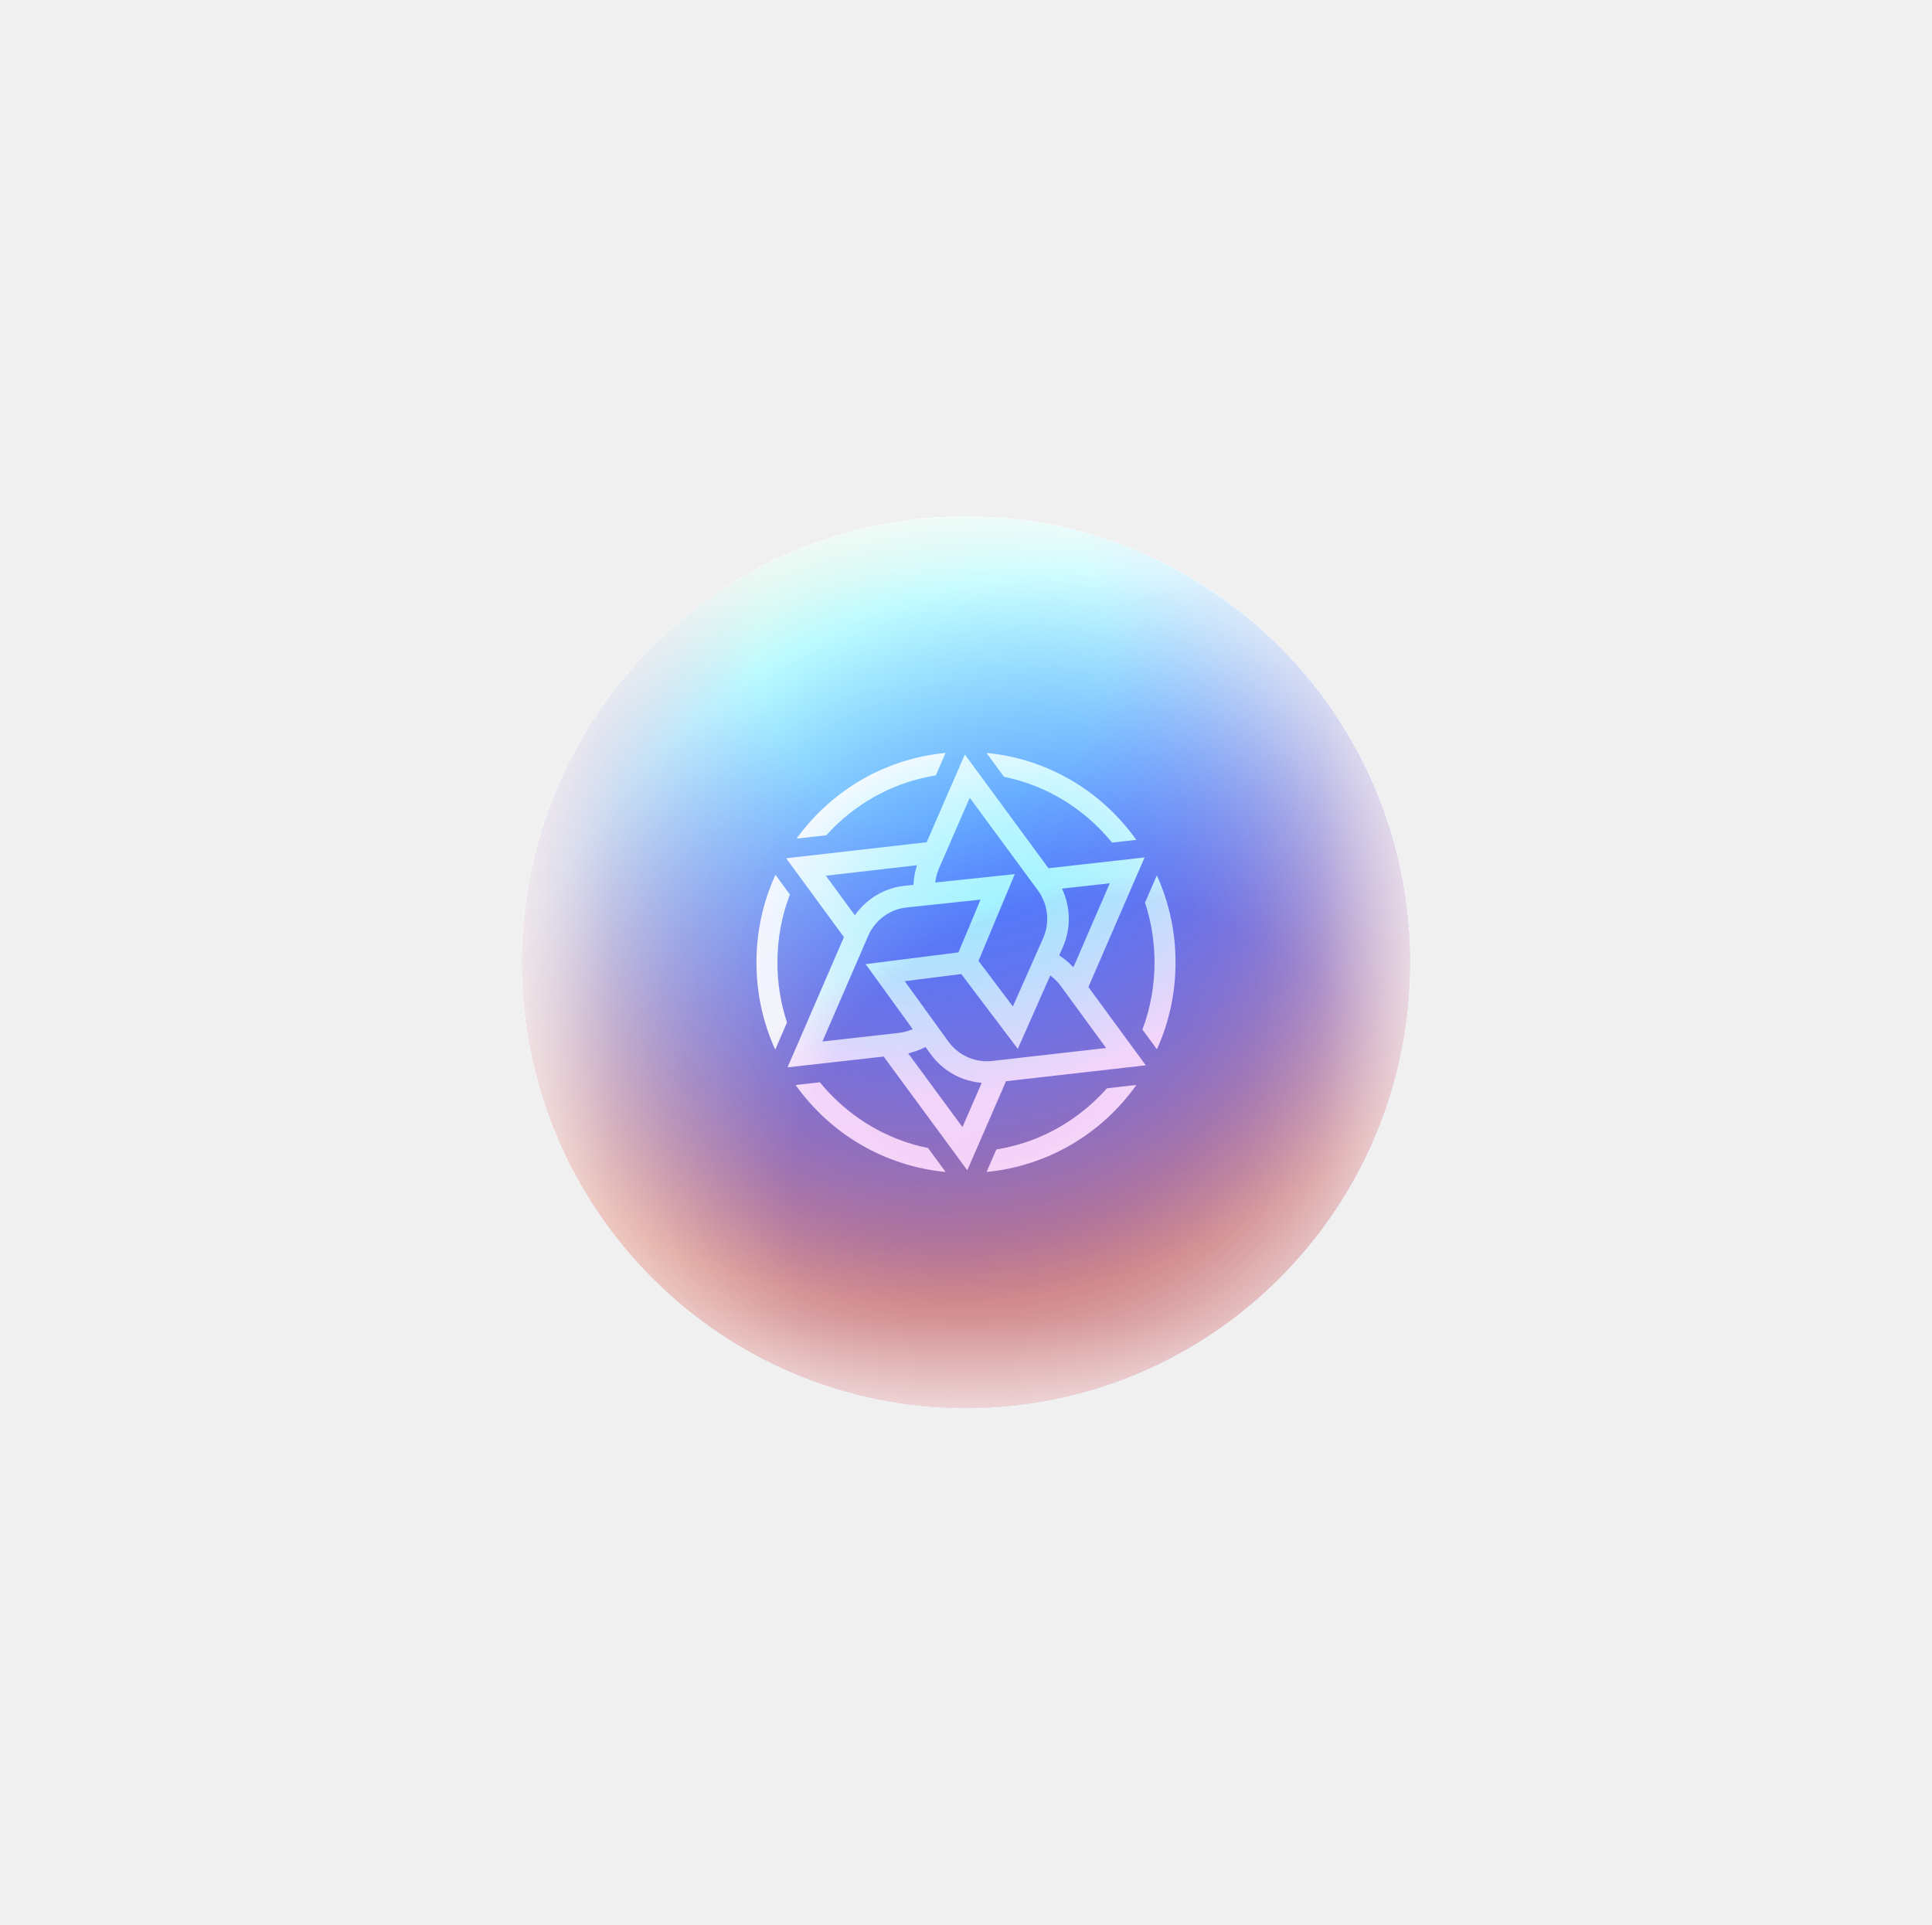
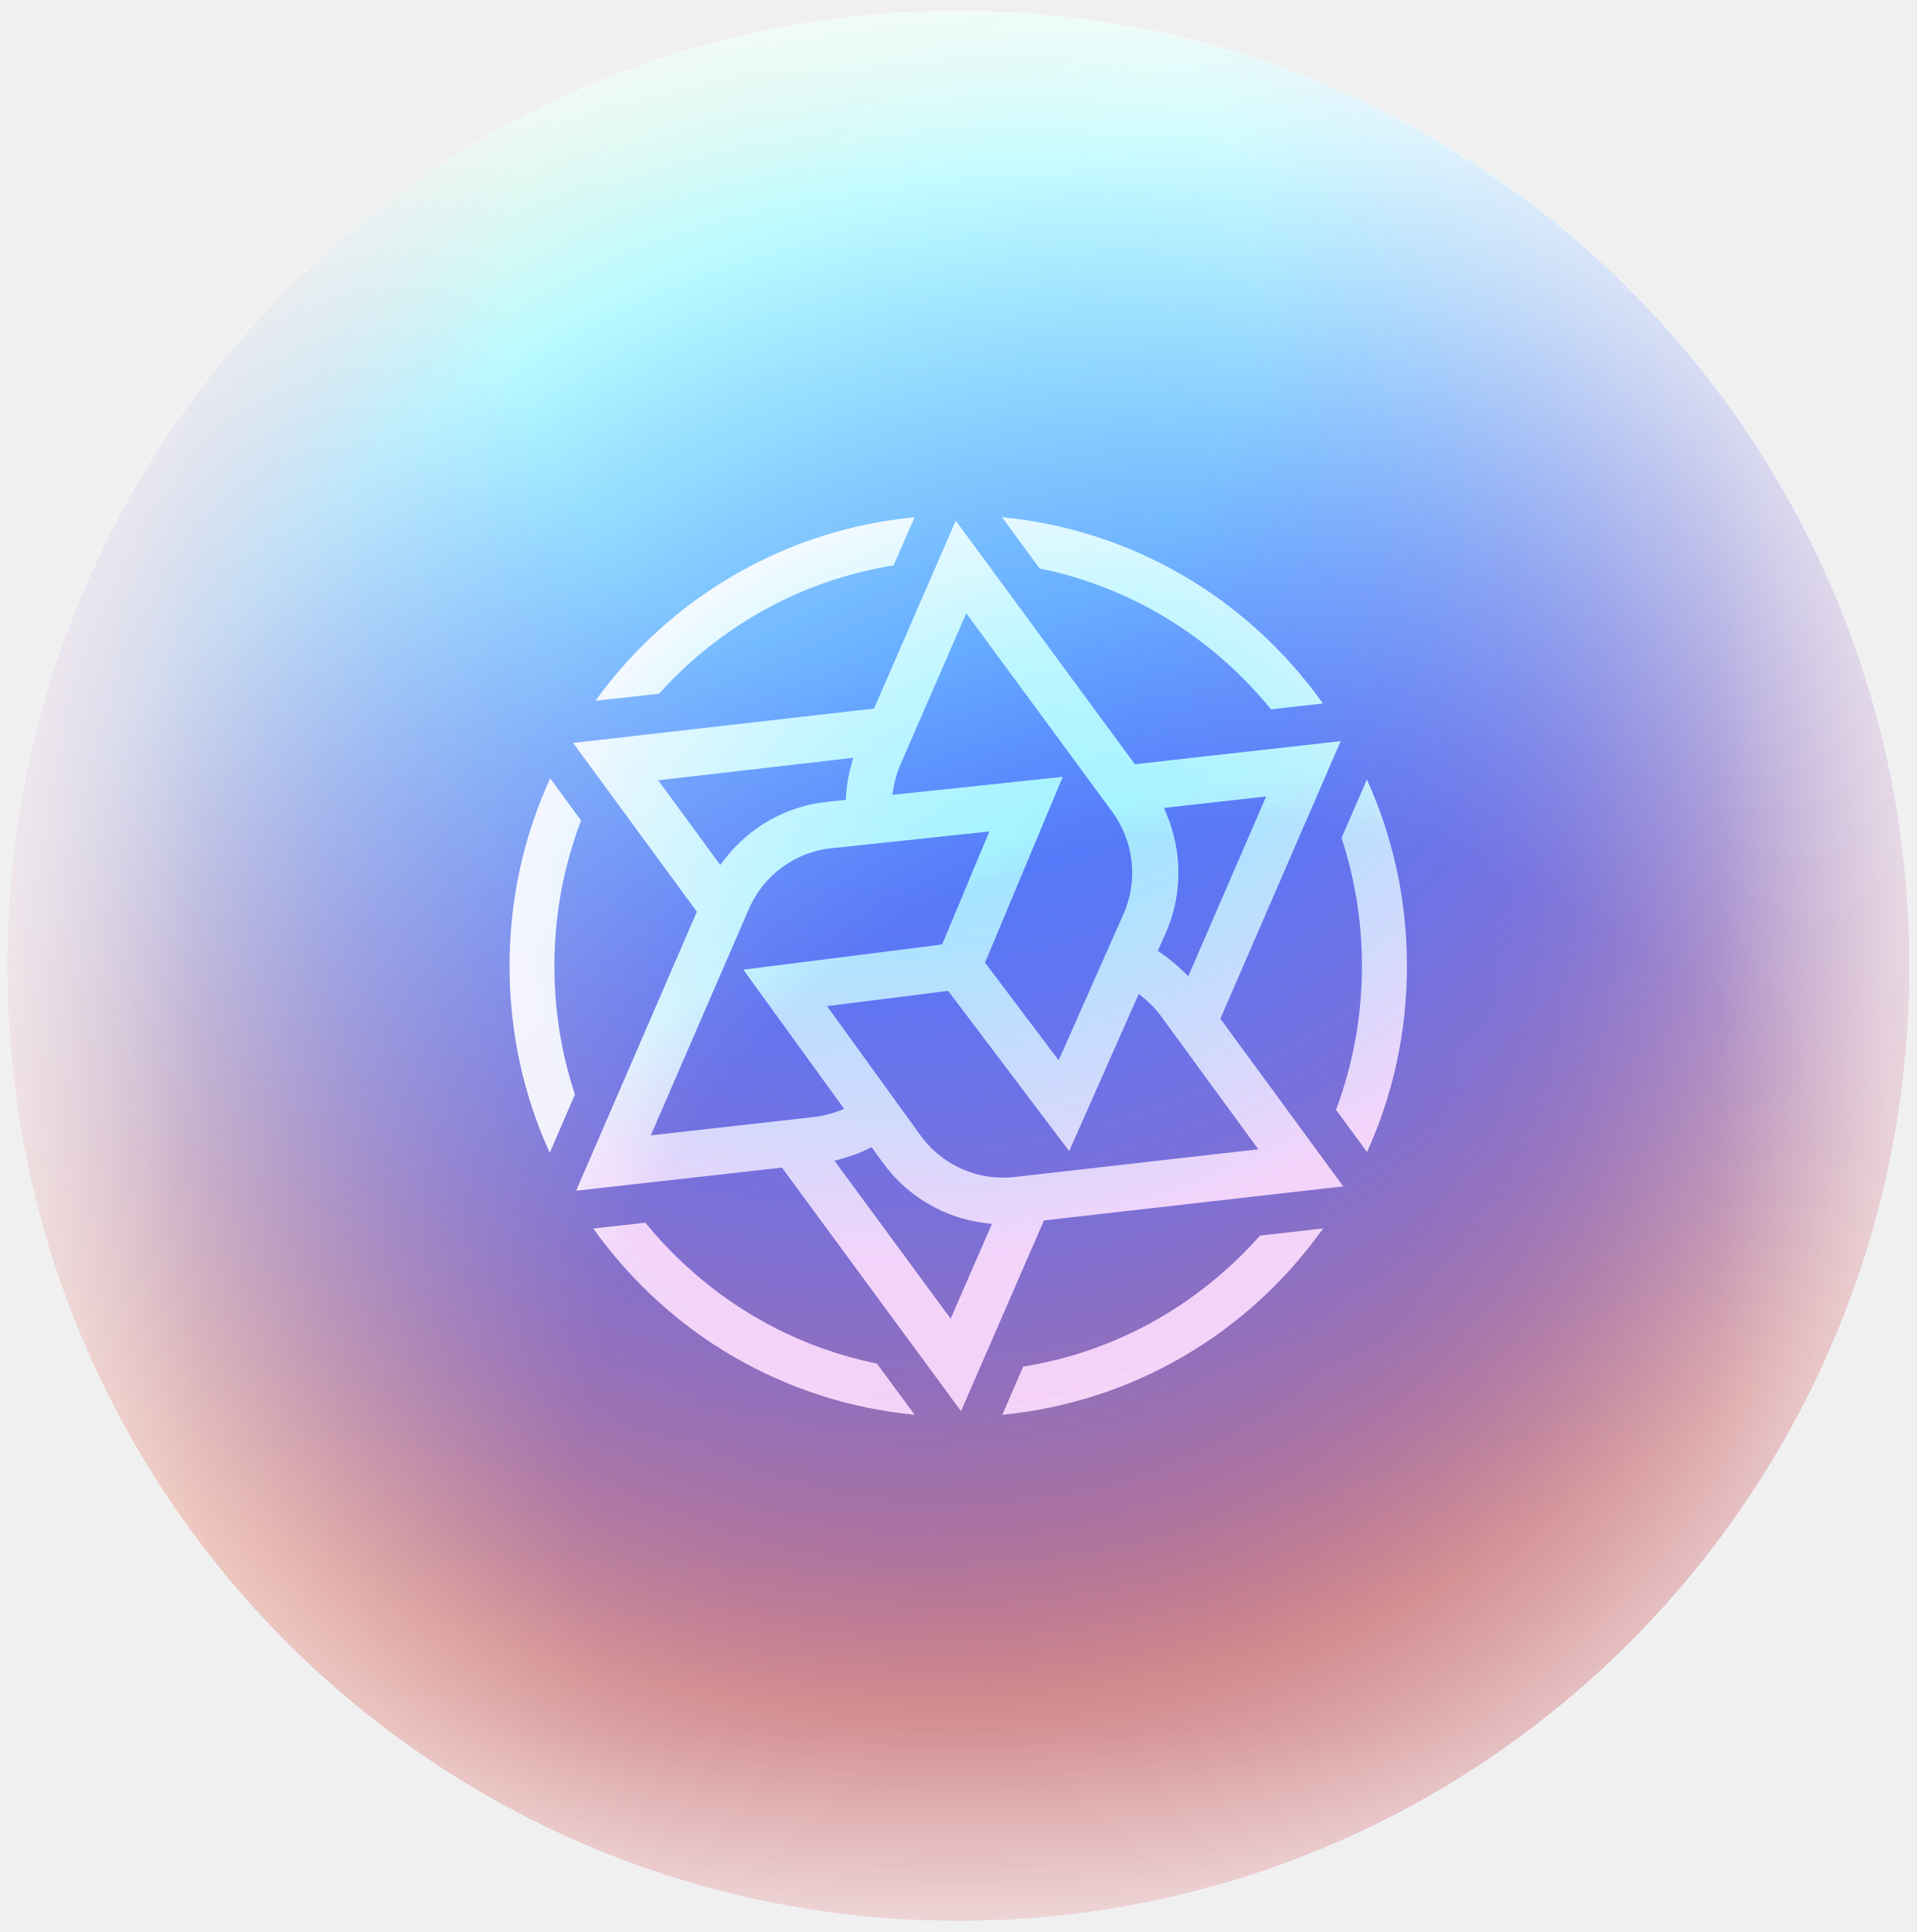
- <svg xmlns="http://www.w3.org/2000/svg" width="272" height="271" viewBox="0 0 272 271" fill="none">
-   <g filter="url(#filter0_i-618071)">
-     <path d="M135.997 198.269C170.536 198.269 198.536 170.167 198.536 135.5C198.536 100.834 170.536 72.731 135.997 72.731C101.458 72.731 73.459 100.834 73.459 135.5C73.459 170.167 101.458 198.269 135.997 198.269Z" fill="url(#paint0_radial-671473)" />
-     <path d="M135.997 198.269C170.536 198.269 198.536 170.167 198.536 135.5C198.536 100.834 170.536 72.731 135.997 72.731C101.458 72.731 73.459 100.834 73.459 135.5C73.459 170.167 101.458 198.269 135.997 198.269Z" fill="url(#paint1_radial-416261)" />
+ <svg xmlns="http://www.w3.org/2000/svg" width="126" height="127" viewBox="0 0 126 127" fill="none">
+   <g filter="url(#filter0_i-695264)">
+     <path d="M62.999 126.269C97.538 126.269 125.538 98.167 125.538 63.5C125.538 28.834 97.538 0.731 62.999 0.731C28.46 0.731 0.461 28.834 0.461 63.5C0.461 98.167 28.46 126.269 62.999 126.269Z" fill="url(#paint0_radial-491732)" />
+     <path d="M62.999 126.269C97.538 126.269 125.538 98.167 125.538 63.5C125.538 28.834 97.538 0.731 62.999 0.731C28.46 0.731 0.461 28.834 0.461 63.5C0.461 98.167 28.46 126.269 62.999 126.269Z" fill="url(#paint1_radial-045921)" />
  </g>
  <g style="mix-blend-mode:overlay" opacity="0.9">
-     <path d="M124.406 148.753L110.875 150.272L118.814 131.934L110.678 120.836L130.461 118.577L135.836 106.227L147.611 122.237L161.142 120.718L153.233 138.967L161.31 149.986L141.635 152.225L136.181 164.763L124.406 148.753ZM130.027 147.54C129.505 147.796 128.952 148.003 128.38 148.161L127.867 148.309L135.501 158.687L138.213 152.452L137.72 152.393C135.057 152.058 132.631 150.617 131.063 148.457L130.303 147.411L130.027 147.54ZM127.374 138.139L133.528 146.652C134.781 148.378 136.803 149.414 138.933 149.414C139.179 149.414 139.426 149.404 139.672 149.374L155.728 147.549L149.337 138.81C149.022 138.375 148.657 137.991 148.243 137.646L147.868 137.33L143.292 147.668L135.333 137.133L127.374 138.139ZM127.65 127.761C125.264 128.008 123.193 129.537 122.236 131.747L115.786 146.632L126.497 145.429C127.029 145.369 127.552 145.241 128.045 145.064L128.499 144.896L121.871 135.742L134.939 134.084L138.045 126.656L127.65 127.761ZM137.759 135.278L142.601 141.7L145.56 135.022L146.862 132.082C147.838 129.882 147.552 127.317 146.132 125.374L136.526 112.313L132.207 122.237C131.99 122.73 131.842 123.243 131.743 123.766L131.664 124.249L142.868 123.066L137.759 135.278ZM149.525 125.108L149.712 125.561C150.748 128.047 150.728 130.878 149.643 133.325L149.12 134.509L149.377 134.686C149.86 135.012 150.314 135.387 150.738 135.801L151.122 136.176L156.241 124.358L149.525 125.108ZM116.27 123.293L120.352 128.856L120.648 128.471C122.276 126.36 124.702 124.999 127.325 124.713L128.607 124.575L128.627 124.259C128.666 123.618 128.775 122.977 128.952 122.346L129.1 121.813L116.27 123.293Z" fill="white" />
-     <path d="M133.134 165C124.633 164.181 117.01 159.762 112.01 152.758L115.432 152.373C115.994 153.064 116.596 153.734 117.217 154.356C120.925 158.085 125.57 160.6 130.659 161.636L133.134 165Z" fill="white" />
-     <path d="M140.269 161.834C145.782 160.946 150.782 158.361 154.767 154.366C155.122 154.011 155.487 153.627 155.842 153.222L159.994 152.749C155.013 159.743 147.39 164.172 138.898 165L140.269 161.834Z" fill="white" />
-     <path d="M160.836 144.954C161.97 141.946 162.542 138.759 162.542 135.494C162.542 132.614 162.088 129.783 161.201 127.08L162.868 123.242C164.613 127.1 165.501 131.213 165.501 135.494C165.501 139.766 164.623 143.879 162.877 147.726L160.836 144.954Z" fill="white" />
-     <path d="M109.143 147.776C107.388 143.919 106.5 139.786 106.5 135.505C106.5 131.194 107.397 127.041 109.173 123.164L111.204 125.936C110.041 128.984 109.449 132.2 109.449 135.505C109.449 138.395 109.902 141.236 110.8 143.949L109.143 147.776Z" fill="white" />
-     <path d="M112.145 118.064C117.135 111.179 124.709 106.809 133.131 106L131.75 109.167C126.238 110.054 121.218 112.639 117.233 116.644C116.938 116.95 116.632 117.265 116.326 117.601L112.145 118.064Z" fill="white" />
-     <path d="M156.562 118.627C155.99 117.926 155.388 117.265 154.767 116.634C151.068 112.915 146.423 110.4 141.344 109.364L138.879 106C147.36 106.819 154.984 111.238 159.974 118.242L156.562 118.627Z" fill="white" />
+     <path d="M51.408 76.753L37.877 78.272L45.816 59.934L37.68 48.836L57.463 46.577L62.838 34.227L74.613 50.237L88.144 48.718L80.235 66.967L88.312 77.986L68.637 80.225L63.183 92.763L51.408 76.753ZM57.029 75.54C56.507 75.796 55.954 76.003 55.382 76.161L54.869 76.309L62.503 86.686L65.215 80.452L64.722 80.393C62.059 80.058 59.633 78.617 58.065 76.457L57.305 75.411L57.029 75.54ZM54.376 66.139L60.53 74.652C61.783 76.378 63.804 77.414 65.935 77.414C66.181 77.414 66.428 77.404 66.674 77.374L82.73 75.549L76.339 66.809C76.024 66.376 75.659 65.991 75.245 65.645L74.87 65.33L70.294 75.668L62.335 65.132L54.376 66.139ZM54.652 55.761C52.266 56.008 50.195 57.537 49.238 59.746L42.788 74.632L53.498 73.429C54.031 73.369 54.554 73.241 55.047 73.064L55.501 72.896L48.873 63.742L61.941 62.084L65.047 54.656L54.652 55.761ZM64.761 63.278L69.603 69.7L72.562 63.022L73.864 60.082C74.84 57.882 74.554 55.317 73.134 53.374L63.528 40.313L59.209 50.237C58.992 50.73 58.844 51.243 58.745 51.766L58.666 52.249L69.87 51.066L64.761 63.278ZM76.527 53.108L76.714 53.562C77.749 56.047 77.73 58.878 76.645 61.325L76.122 62.509L76.379 62.686C76.862 63.012 77.316 63.386 77.74 63.801L78.124 64.176L83.243 52.358L76.527 53.108ZM43.272 51.293L47.354 56.856L47.65 56.471C49.278 54.361 51.704 52.999 54.327 52.713L55.609 52.575L55.629 52.259C55.668 51.618 55.777 50.977 55.954 50.346L56.102 49.813L43.272 51.293Z" fill="white" />
+     <path d="M60.133 93C51.631 92.181 44.008 87.762 39.008 80.758L42.43 80.373C42.992 81.064 43.594 81.734 44.215 82.356C47.923 86.085 52.568 88.6 57.657 89.636L60.133 93Z" fill="white" />
+     <path d="M67.269 89.834C72.782 88.946 77.782 86.362 81.767 82.366C82.122 82.011 82.487 81.626 82.842 81.222L86.993 80.749C82.013 87.743 74.39 92.172 65.898 93L67.269 89.834Z" fill="white" />
+     <path d="M87.836 72.954C88.97 69.946 89.542 66.759 89.542 63.494C89.542 60.614 89.088 57.783 88.201 55.08L89.868 51.242C91.613 55.099 92.501 59.213 92.501 63.494C92.501 67.766 91.623 71.879 89.877 75.726L87.836 72.954Z" fill="white" />
+     <path d="M36.143 75.776C34.388 71.919 33.5 67.786 33.5 63.505C33.5 59.194 34.398 55.041 36.173 51.164L38.204 53.936C37.041 56.984 36.449 60.2 36.449 63.505C36.449 66.395 36.902 69.236 37.8 71.949L36.143 75.776Z" fill="white" />
+     <path d="M39.145 46.064C44.135 39.179 51.709 34.809 60.131 34L58.75 37.166C53.237 38.054 48.218 40.639 44.233 44.644C43.938 44.95 43.632 45.265 43.326 45.601L39.145 46.064Z" fill="white" />
+     <path d="M83.562 46.627C82.99 45.926 82.388 45.265 81.767 44.634C78.069 40.915 73.423 38.4 68.344 37.364L65.879 34C74.36 34.819 81.984 39.238 86.974 46.242L83.562 46.627Z" fill="white" />
  </g>
  <defs>
-     <filter id="filter0_i-618071" x="73.459" y="72.731" width="125.077" height="125.538" filterUnits="userSpaceOnUse" color-interpolation-filters="sRGB">
+     <filter id="filter0_i-695264" x="0.461" y="0.731" width="125.077" height="125.538" filterUnits="userSpaceOnUse" color-interpolation-filters="sRGB">
      <feFlood flood-opacity="0" result="BackgroundImageFix" />
      <feBlend mode="normal" in="SourceGraphic" in2="BackgroundImageFix" result="shape" />
      <feColorMatrix in="SourceAlpha" type="matrix" values="0 0 0 0 0 0 0 0 0 0 0 0 0 0 0 0 0 0 127 0" result="hardAlpha" />
      <feOffset />
      <feGaussianBlur stdDeviation="13.321" />
      <feComposite in2="hardAlpha" operator="arithmetic" k2="-1" k3="1" />
      <feColorMatrix type="matrix" values="0 0 0 0 1 0 0 0 0 1 0 0 0 0 1 0 0 0 1 0" />
      <feBlend mode="hard-light" in2="shape" result="effect1_innerShadow" />
    </filter>
-     <radialGradient id="paint0_radial-671473" cx="0" cy="0" r="1" gradientUnits="userSpaceOnUse" gradientTransform="translate(155.752 170.864) rotate(-108.646) scale(117.774 117.429)">
+     <radialGradient id="paint0_radial-491732" cx="0" cy="0" r="1" gradientUnits="userSpaceOnUse" gradientTransform="translate(82.7535 98.8636) rotate(-108.646) scale(117.774 117.429)">
      <stop offset="0.378" stop-color="#4584FF" />
      <stop offset="0.767" stop-color="#ACFAFF" />
      <stop offset="1" stop-color="#FFE9BF" />
    </radialGradient>
-     <radialGradient id="paint1_radial-416261" cx="0" cy="0" r="1" gradientUnits="userSpaceOnUse" gradientTransform="translate(130.869 90.9991) rotate(86.4582) scale(102.462 102.088)">
+     <radialGradient id="paint1_radial-045921" cx="0" cy="0" r="1" gradientUnits="userSpaceOnUse" gradientTransform="translate(57.8708 18.9991) rotate(86.4582) scale(102.462 102.088)">
      <stop offset="0.245" stop-color="#A431FF" stop-opacity="0" />
      <stop offset="0.904" stop-color="#FF6939" stop-opacity="0.7" />
    </radialGradient>
  </defs>
</svg>
